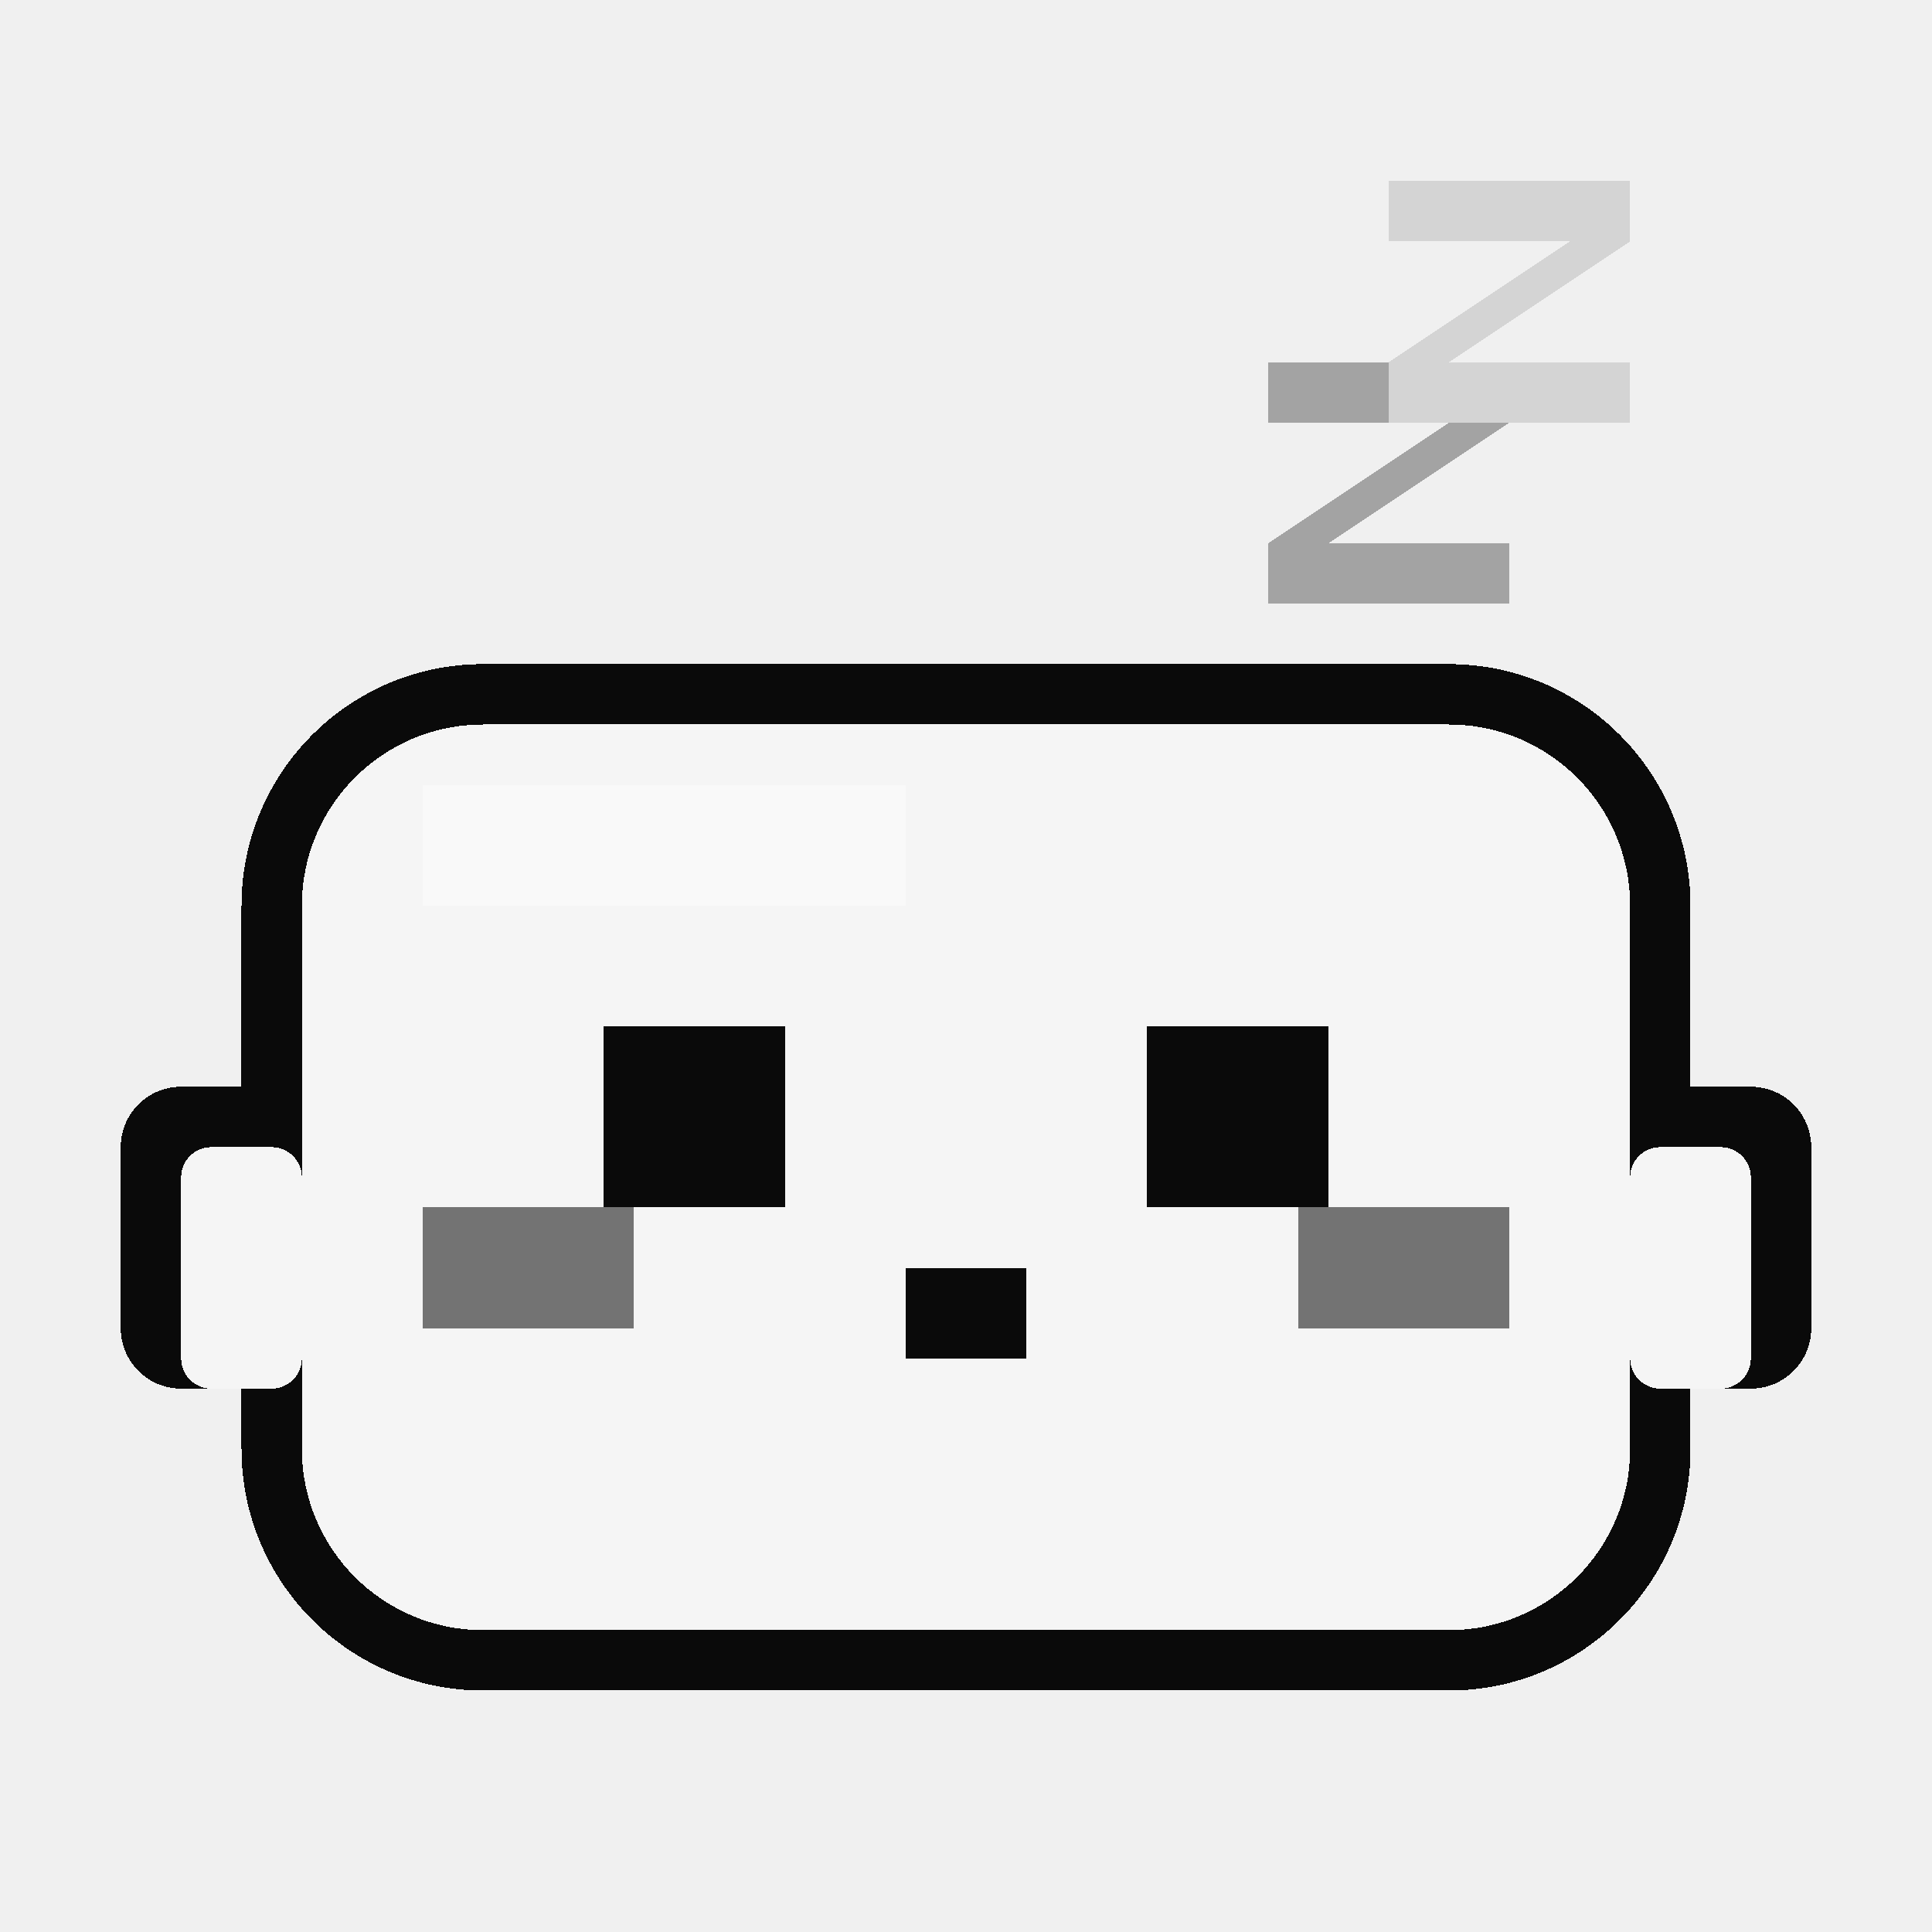
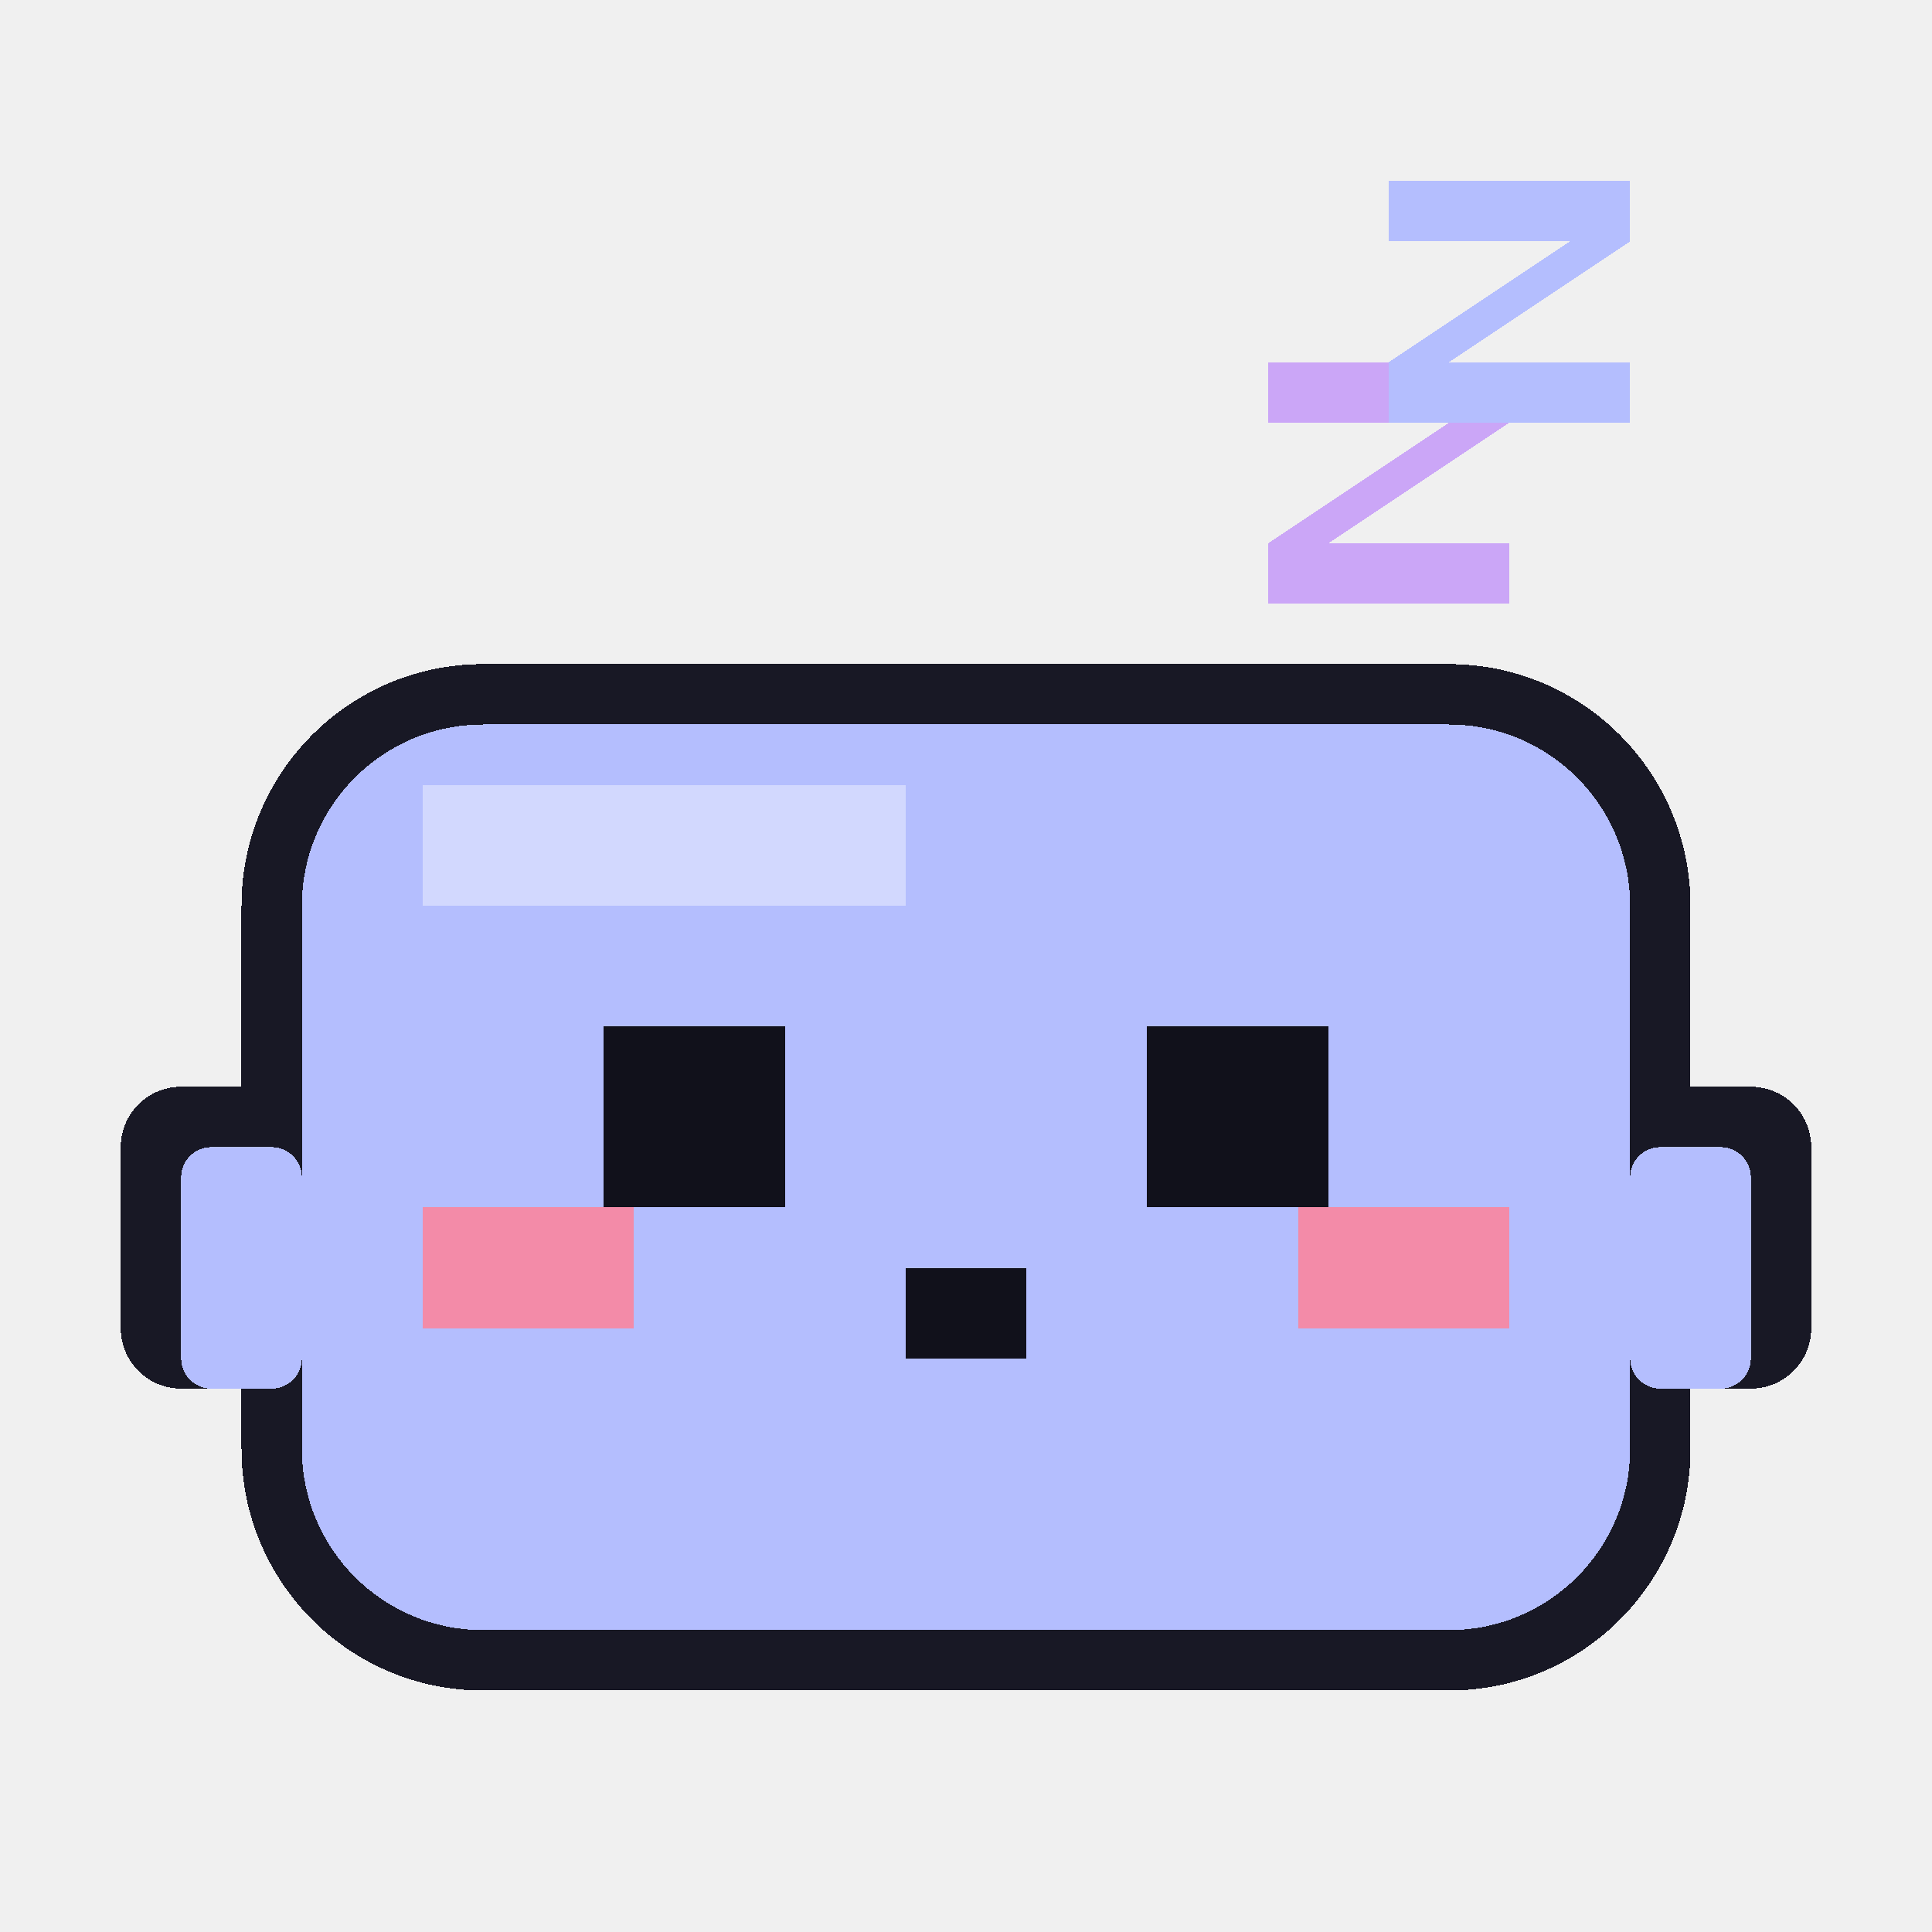
<svg xmlns="http://www.w3.org/2000/svg" viewBox="0 0 32 32" width="100%" height="100%" shape-rendering="crispEdges">
  <g id="idle-z">
-     <path d="M 21 6 h 4 v 1 l -3 2 h 3 v 1 h -4 v -1 l 3 -2 h -3 z" fill="#a3a3a3" />
-     <path d="M 23 3 h 4 v 1 l -3 2 h 3 v 1 h -4 v -1 l 3 -2 h -3 z" fill="#d4d4d4" />
+     <path d="M 21 6 h 4 v 1 l -3 2 h 3 v 1 h -4 v -1 l 3 -2 h -3 z" fill="#cba6f7" />
+     <path d="M 23 3 h 4 v 1 l -3 2 h 3 v 1 h -4 v -1 l 3 -2 h -3 z" fill="#b4befe" />
  </g>
  <g id="blob-body">
-     <rect x="4" y="11" width="24" height="17" rx="4" fill="#0a0a0a" />
-     <rect x="5" y="12" width="22" height="15" rx="3" fill="#f5f5f5" />
+     <rect x="4" y="11" width="24" height="17" rx="4" fill="#181825" />
+     <rect x="5" y="12" width="22" height="15" rx="3" fill="#b4befe" />
    <rect x="7" y="13" width="8" height="2" fill="#ffffff" opacity="0.4" />
-     <rect x="2" y="18" width="3" height="5" rx="1" fill="#0a0a0a" />
-     <rect x="3" y="19" width="2" height="4" rx="0.5" fill="#f5f5f5" />
-     <rect x="27" y="18" width="3" height="5" rx="1" fill="#0a0a0a" />
-     <rect x="27" y="19" width="2" height="4" rx="0.5" fill="#f5f5f5" />
-     <rect x="7" y="20" width="3.5" height="2" fill="#737373" />
-     <rect x="21.5" y="20" width="3.5" height="2" fill="#737373" />
-     <rect x="10" y="17" width="3" height="3" fill="#0a0a0a" />
-     <rect x="19" y="17" width="3" height="3" fill="#0a0a0a" />
-     <rect x="15" y="21" width="2" height="1.5" fill="#0a0a0a" />
+     <rect x="2" y="18" width="3" height="5" rx="1" fill="#181825" />
+     <rect x="3" y="19" width="2" height="4" rx="0.5" fill="#b4befe" />
+     <rect x="27" y="18" width="3" height="5" rx="1" fill="#181825" />
+     <rect x="27" y="19" width="2" height="4" rx="0.5" fill="#b4befe" />
+     <rect x="7" y="20" width="3.5" height="2" fill="#f38ba8" />
+     <rect x="21.5" y="20" width="3.5" height="2" fill="#f38ba8" />
+     <rect x="10" y="17" width="3" height="3" fill="#11111b" />
+     <rect x="19" y="17" width="3" height="3" fill="#11111b" />
+     <rect x="15" y="21" width="2" height="1.5" fill="#11111b" />
  </g>
</svg>
